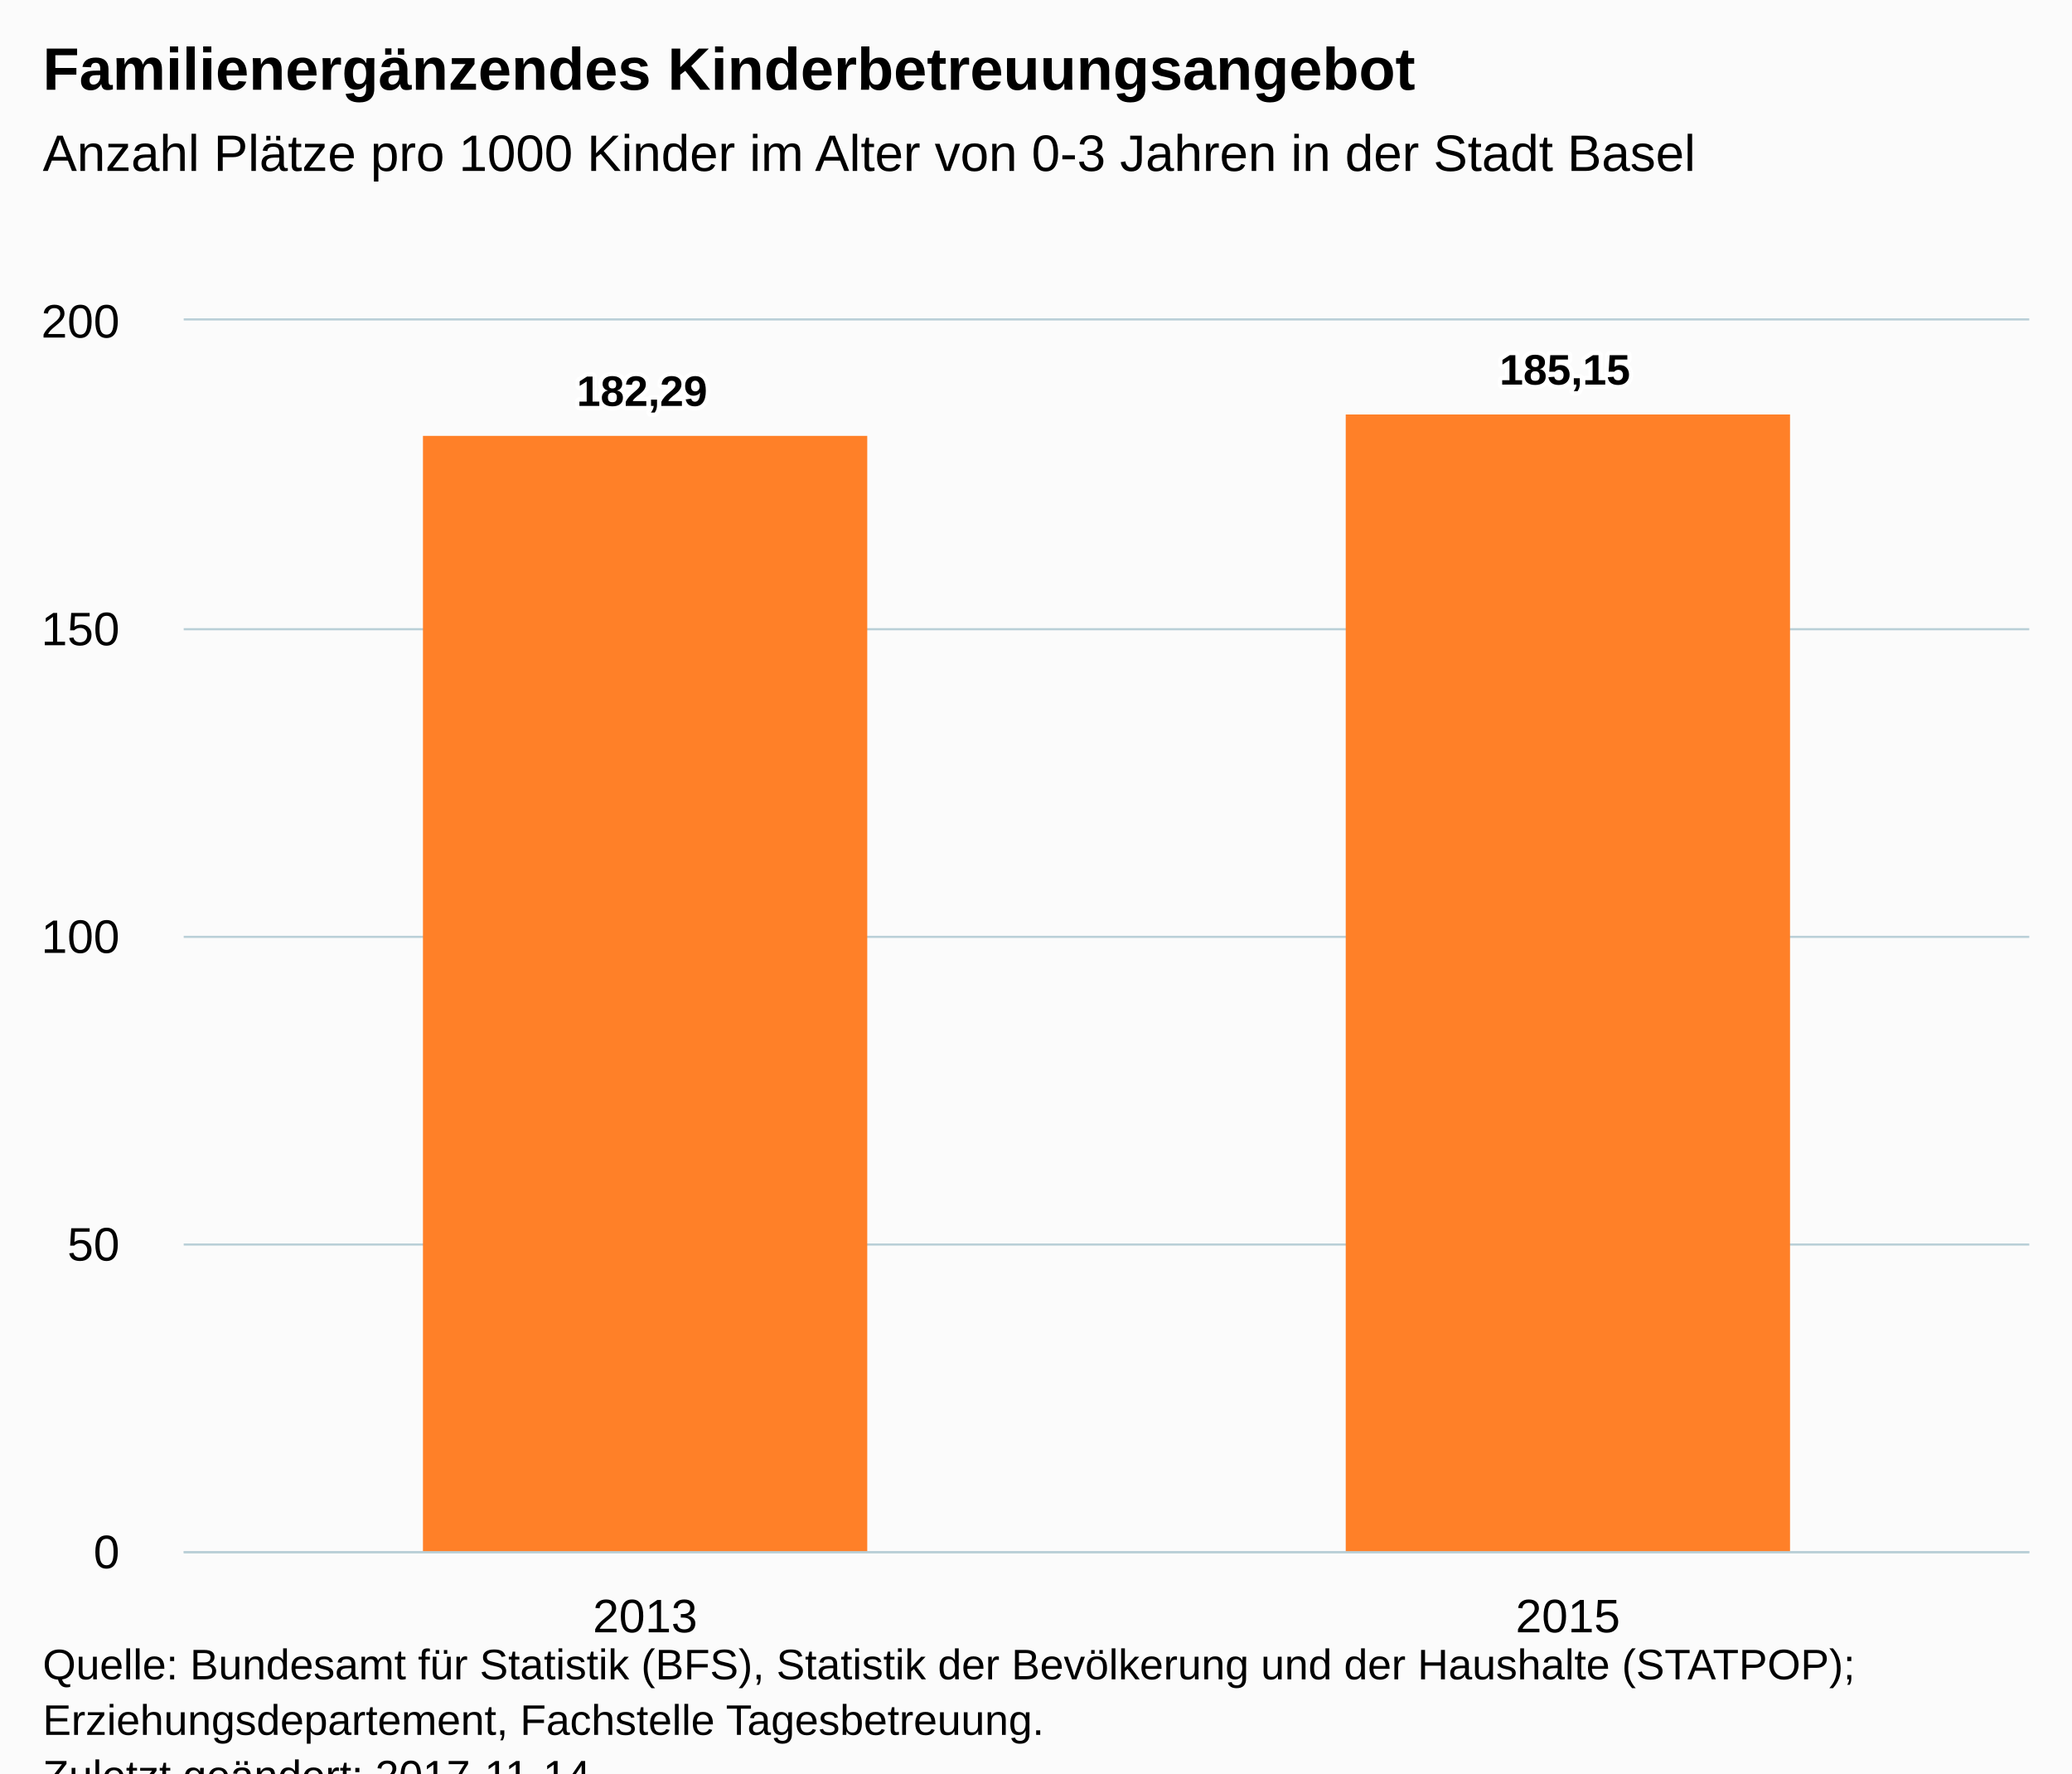
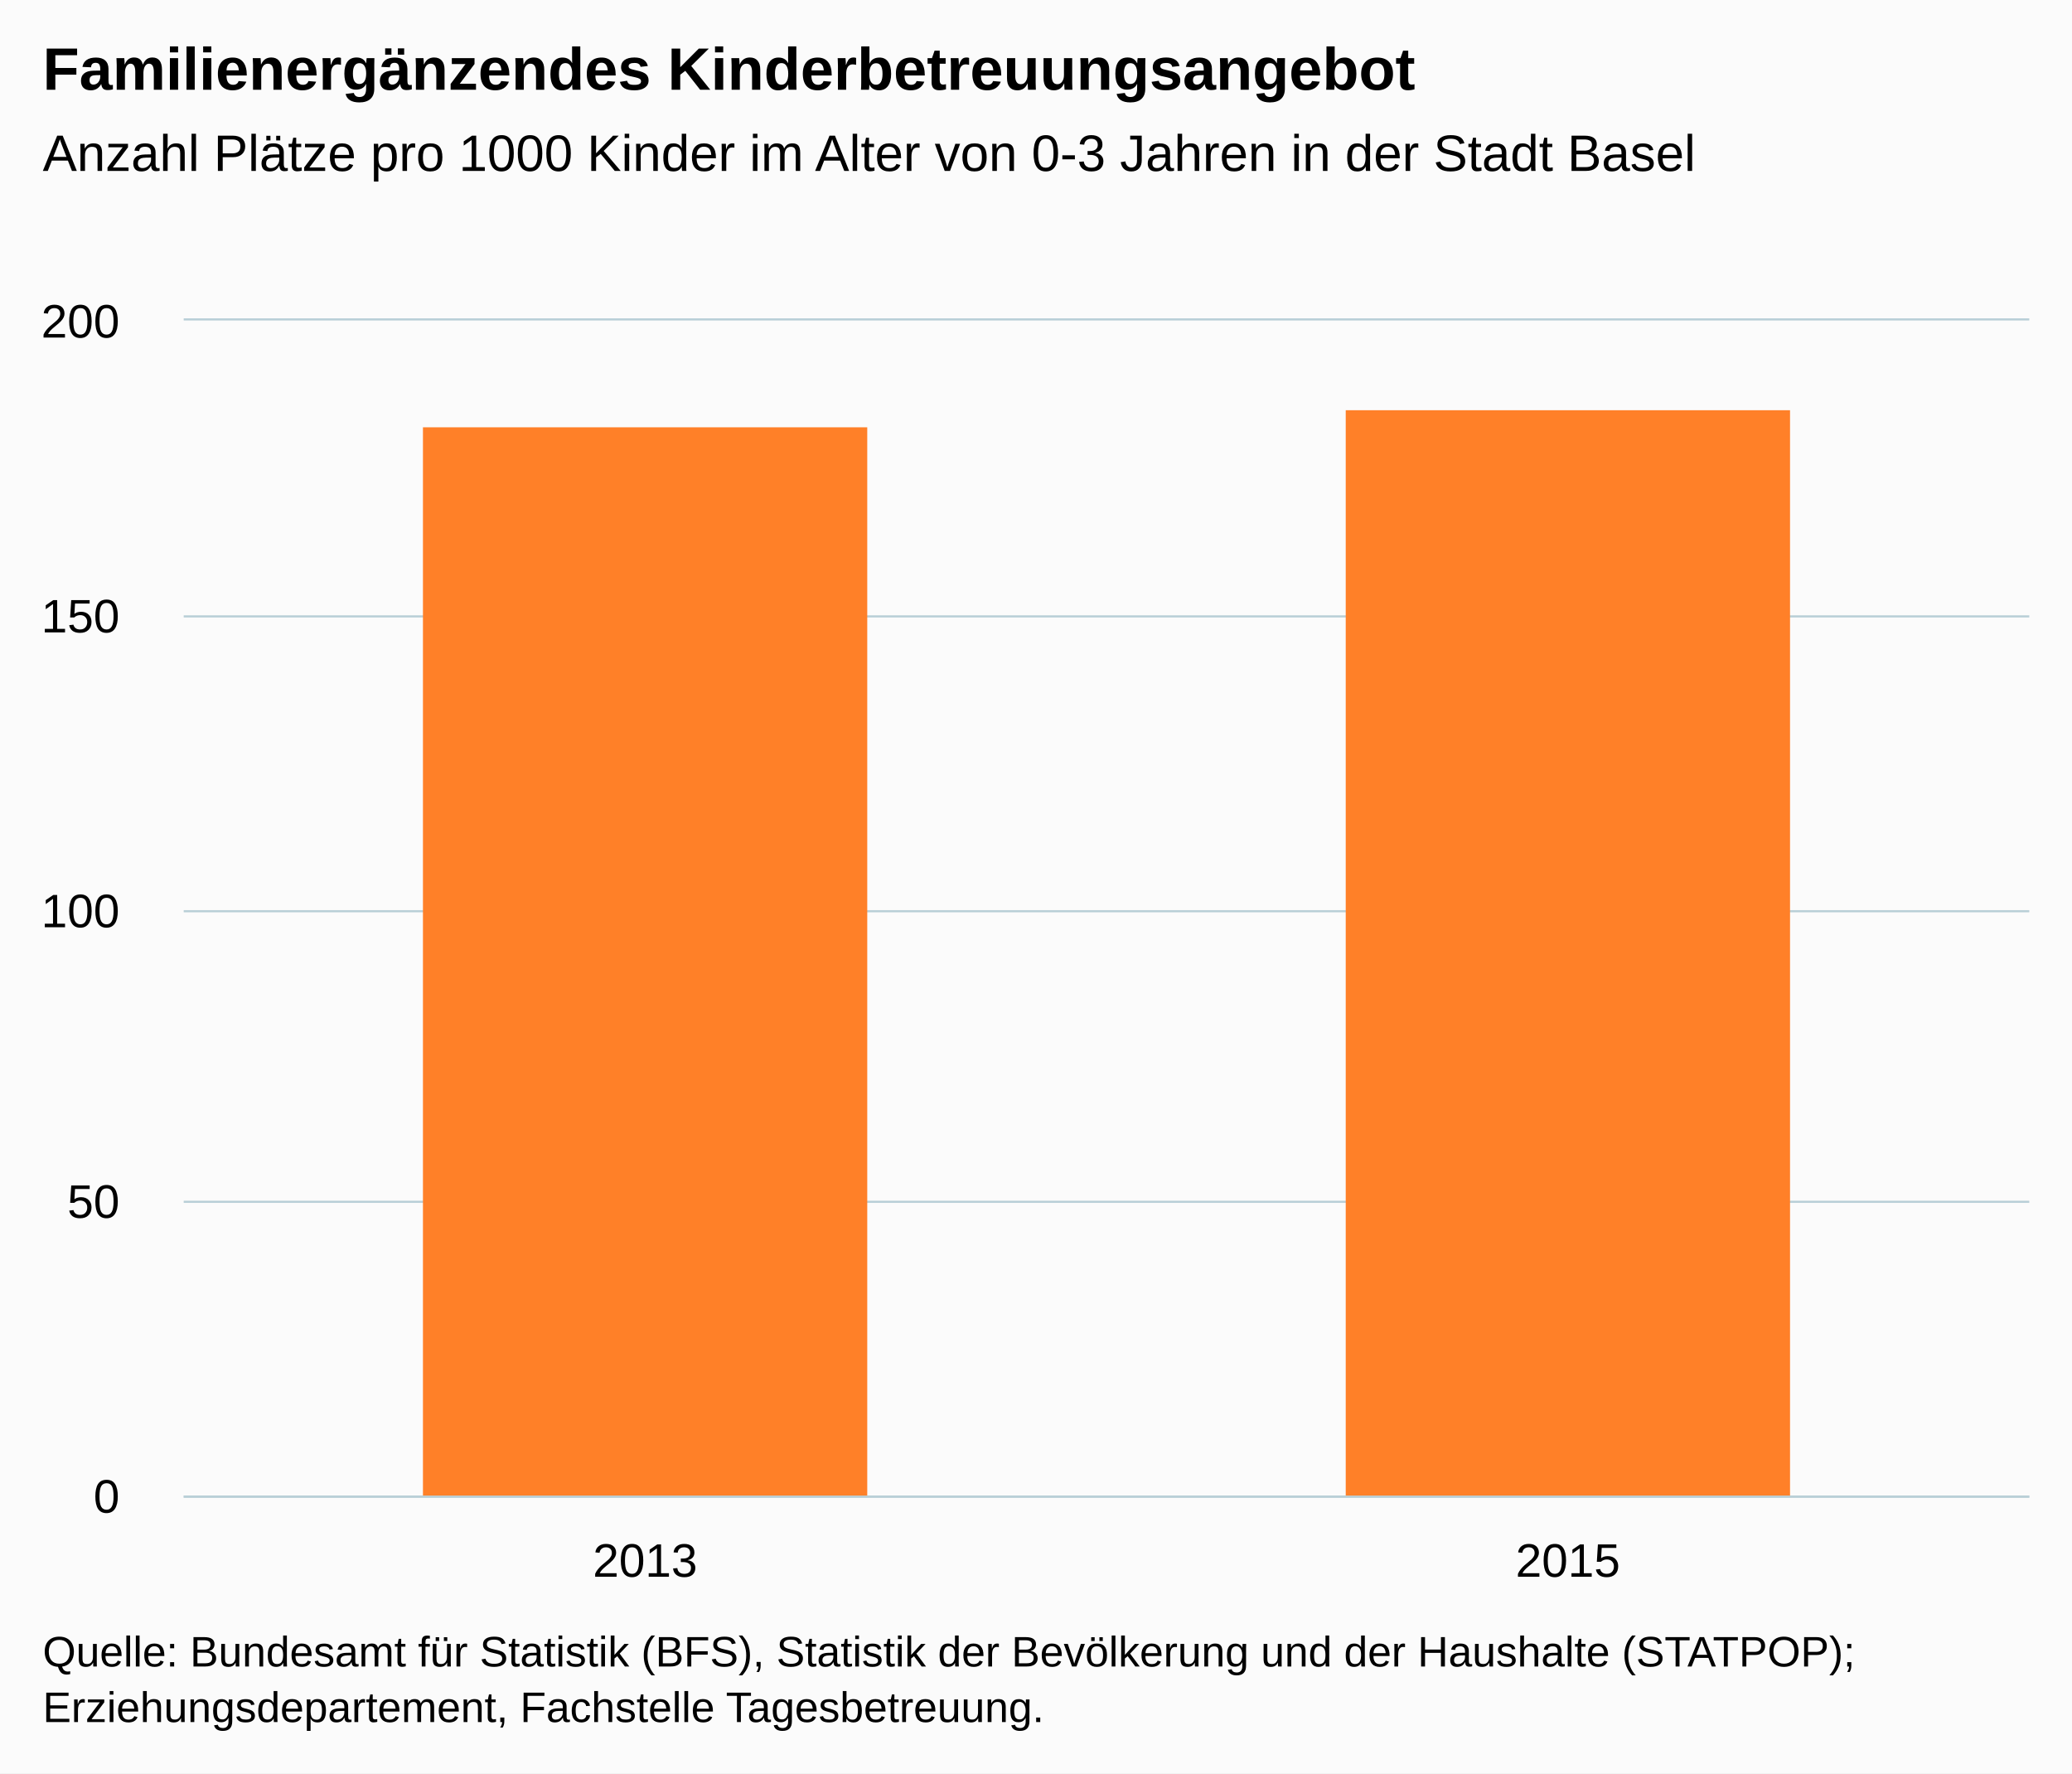
<svg xmlns="http://www.w3.org/2000/svg" version="1.1" class="highcharts-root" style="font-family:Arial;font-size:12px;" viewBox="0 0 485 415">
  <defs>
-     <clipPath id="highcharts-kdujo2t-6">
-       <rect x="0" y="0" width="432" height="288" fill="none" />
+     <clipPath id="highcharts-dzaqbay-6">
+       <rect x="0" y="0" width="432" height="275" fill="none" />
    </clipPath>
-     <clipPath id="highcharts-kdujo2t-7">
-       <rect x="0" y="0" width="432" height="288" fill="none" />
+     <clipPath id="highcharts-dzaqbay-7">
+       <rect x="0" y="0" width="432" height="275" fill="none" />
    </clipPath>
  </defs>
-   <rect fill="#fbfbfb" class="highcharts-background" x="0" y="0" width="485" height="428" rx="0" ry="0" />
-   <rect fill="none" class="highcharts-plot-background" x="43" y="75" width="432" height="288" />
+   <rect fill="#fbfbfb" class="highcharts-background" x="0" y="0" width="485" height="415" rx="0" ry="0" />
+   <rect fill="none" class="highcharts-plot-background" x="43" y="75" width="432" height="275" />
  <g class="highcharts-pane-group" data-z-index="0" />
  <g class="highcharts-grid highcharts-xaxis-grid " data-z-index="1">
-     <path fill="none" data-z-index="1" class="highcharts-grid-line" d="M 258.5 75 L 258.5 363" opacity="1" />
-     <path fill="none" data-z-index="1" class="highcharts-grid-line" d="M 474.5 75 L 474.5 363" opacity="1" />
-     <path fill="none" data-z-index="1" class="highcharts-grid-line" d="M 42.5 75 L 42.5 363" opacity="1" />
+     <path fill="none" data-z-index="1" class="highcharts-grid-line" d="M 258.5 75 L 258.5 350" opacity="1" />
+     <path fill="none" data-z-index="1" class="highcharts-grid-line" d="M 474.5 75 L 474.5 350" opacity="1" />
+     <path fill="none" data-z-index="1" class="highcharts-grid-line" d="M 42.5 75 L 42.5 350" opacity="1" />
  </g>
  <g class="highcharts-grid highcharts-yaxis-grid " data-z-index="1">
-     <path fill="none" stroke="#B9CFD7" stroke-width="0.5" data-z-index="1" class="highcharts-grid-line" d="M 43 363.25 L 475 363.25" opacity="1" />
-     <path fill="none" stroke="#B9CFD7" stroke-width="0.5" data-z-index="1" class="highcharts-grid-line" d="M 43 291.25 L 475 291.25" opacity="1" />
-     <path fill="none" stroke="#B9CFD7" stroke-width="0.5" data-z-index="1" class="highcharts-grid-line" d="M 43 219.25 L 475 219.25" opacity="1" />
-     <path fill="none" stroke="#B9CFD7" stroke-width="0.5" data-z-index="1" class="highcharts-grid-line" d="M 43 147.25 L 475 147.25" opacity="1" />
+     <path fill="none" stroke="#B9CFD7" stroke-width="0.5" data-z-index="1" class="highcharts-grid-line" d="M 43 350.25 L 475 350.25" opacity="1" />
+     <path fill="none" stroke="#B9CFD7" stroke-width="0.5" data-z-index="1" class="highcharts-grid-line" d="M 43 281.25 L 475 281.25" opacity="1" />
+     <path fill="none" stroke="#B9CFD7" stroke-width="0.5" data-z-index="1" class="highcharts-grid-line" d="M 43 213.25 L 475 213.25" opacity="1" />
+     <path fill="none" stroke="#B9CFD7" stroke-width="0.5" data-z-index="1" class="highcharts-grid-line" d="M 43 144.25 L 475 144.25" opacity="1" />
    <path fill="none" stroke="#B9CFD7" stroke-width="0.5" data-z-index="1" class="highcharts-grid-line" d="M 43 74.75 L 475 74.75" opacity="1" />
  </g>
-   <rect fill="none" class="highcharts-plot-border" data-z-index="1" x="43" y="75" width="432" height="288" />
+   <rect fill="none" class="highcharts-plot-border" data-z-index="1" x="43" y="75" width="432" height="275" />
  <g class="highcharts-axis highcharts-xaxis " data-z-index="2">
-     <path fill="none" class="highcharts-axis-line" stroke="#B9CFD7" stroke-width="0.5" data-z-index="7" d="M 43 363.25 L 475 363.25" />
+     <path fill="none" class="highcharts-axis-line" stroke="#B9CFD7" stroke-width="0.5" data-z-index="7" d="M 43 350.25 L 475 350.25" />
  </g>
  <g class="highcharts-axis highcharts-yaxis " data-z-index="2">
-     <path fill="none" class="highcharts-axis-line" data-z-index="7" d="M 43 75 L 43 363" />
+     <path fill="none" class="highcharts-axis-line" data-z-index="7" d="M 43 75 L 43 350" />
  </g>
  <g class="highcharts-series-group" data-z-index="3">
-     <g data-z-index="0.1" class="highcharts-series highcharts-series-0 highcharts-column-series " transform="translate(43,75) scale(1 1)" clip-path="url(#highcharts-kdujo2t-7)">
-       <rect x="56" y="27" width="104" height="262" fill="#ff8028" class="highcharts-point" />
-       <rect x="272" y="22" width="104" height="267" fill="#ff8028" class="highcharts-point" />
+     <g data-z-index="0.1" class="highcharts-series highcharts-series-0 highcharts-column-series " transform="translate(43,75) scale(1 1)" clip-path="url(#highcharts-dzaqbay-7)">
+       <rect x="56" y="25" width="104" height="251" fill="#ff8028" class="highcharts-point" />
+       <rect x="272" y="21" width="104" height="255" fill="#ff8028" class="highcharts-point" />
    </g>
    <g data-z-index="0.1" class="highcharts-markers highcharts-series-0 highcharts-column-series " transform="translate(43,75) scale(1 1)" clip-path="none" />
  </g>
  <text x="10" text-anchor="start" class="highcharts-title" data-z-index="4" style="color:#000000;font-size:14px;font-weight:bold;fill:#000000;" y="21">
    <tspan>Familienergänzendes Kinderbetreuungsangebot</tspan>
  </text>
  <text x="10" text-anchor="start" class="highcharts-subtitle" data-z-index="4" style="color:#000000;font-size:12px;font-weight:normal;font-family:Arial;fill:#000000;" y="40">
    <tspan>Anzahl Plätze pro 1000 Kinder im Alter von 0-3 Jahren in der Stadt Basel</tspan>
  </text>
-   <g data-z-index="6" class="highcharts-data-labels highcharts-series-0 highcharts-column-series " visibility="visible" transform="translate(43,75) scale(1 1)">
-     <g class="highcharts-label highcharts-data-label highcharts-data-label-color-undefined " data-z-index="1" transform="translate(87,5)">
-       <text x="5" data-z-index="1" style="font-size:10px;font-weight:bold;color:#000000;fill:#000000;" y="15">
-         <tspan x="5" y="15" class="highcharts-text-outline" fill="#FFFFFF" stroke="#FFFFFF" stroke-width="2px" stroke-linejoin="round" style="">182,29</tspan>
-         <tspan x="5" y="15">182,29</tspan>
-       </text>
-     </g>
-     <g class="highcharts-label highcharts-data-label highcharts-data-label-color-undefined " data-z-index="1" transform="translate(303,0)">
-       <text x="5" data-z-index="1" style="font-size:10px;font-weight:bold;color:#000000;fill:#000000;" y="15">
-         <tspan x="5" y="15" class="highcharts-text-outline" fill="#FFFFFF" stroke="#FFFFFF" stroke-width="2px" stroke-linejoin="round">185,15</tspan>
-         <tspan x="5" y="15">185,15</tspan>
-       </text>
-     </g>
-   </g>
  <g class="highcharts-axis-labels highcharts-xaxis-labels " data-z-index="7">
-     <text x="151" style="color:#000000;cursor:default;font-size:11px;fill:#000000;" text-anchor="middle" transform="translate(0,0)" y="382" opacity="1">2013</text>
-     <text x="367" style="color:#000000;cursor:default;font-size:11px;fill:#000000;" text-anchor="middle" transform="translate(0,0)" y="382" opacity="1">2015</text>
+     <text x="151" style="color:#000000;cursor:default;font-size:11px;fill:#000000;" text-anchor="middle" transform="translate(0,0)" y="369" opacity="1">2013</text>
+     <text x="367" style="color:#000000;cursor:default;font-size:11px;fill:#000000;" text-anchor="middle" transform="translate(0,0)" y="369" opacity="1">2015</text>
  </g>
  <g class="highcharts-axis-labels highcharts-yaxis-labels " data-z-index="7">
-     <text x="28" style="color:#000000;cursor:default;font-size:11px;fill:#000000;" text-anchor="end" transform="translate(0,0)" y="367" opacity="1">0</text>
-     <text x="28" style="color:#000000;cursor:default;font-size:11px;fill:#000000;" text-anchor="end" transform="translate(0,0)" y="295" opacity="1">50</text>
-     <text x="28" style="color:#000000;cursor:default;font-size:11px;fill:#000000;" text-anchor="end" transform="translate(0,0)" y="223" opacity="1">100</text>
-     <text x="28" style="color:#000000;cursor:default;font-size:11px;fill:#000000;" text-anchor="end" transform="translate(0,0)" y="151" opacity="1">150</text>
+     <text x="28" style="color:#000000;cursor:default;font-size:11px;fill:#000000;" text-anchor="end" transform="translate(0,0)" y="354" opacity="1">0</text>
+     <text x="28" style="color:#000000;cursor:default;font-size:11px;fill:#000000;" text-anchor="end" transform="translate(0,0)" y="285" opacity="1">50</text>
+     <text x="28" style="color:#000000;cursor:default;font-size:11px;fill:#000000;" text-anchor="end" transform="translate(0,0)" y="217" opacity="1">100</text>
+     <text x="28" style="color:#000000;cursor:default;font-size:11px;fill:#000000;" text-anchor="end" transform="translate(0,0)" y="148" opacity="1">150</text>
    <text x="28" style="color:#000000;cursor:default;font-size:11px;fill:#000000;" text-anchor="end" transform="translate(0,0)" y="79" opacity="1">200</text>
  </g>
-   <text x="10" class="highcharts-credits" text-anchor="start" data-z-index="8" style="cursor:default;color:#000000;font-size:10px;fill:#000000;" y="393">
+   <text x="10" class="highcharts-credits" text-anchor="start" data-z-index="8" style="cursor:default;color:#000000;font-size:10px;fill:#000000;" y="390">
    <tspan>Quelle: Bundesamt für Statistik (BFS), Statistik der Bevölkerung und der Haushalte (STATPOP);</tspan>
    <tspan x="10" dy="13">Erziehungsdepartement, Fachstelle Tagesbetreuung.</tspan>
-     <tspan x="10" dy="13">Zuletzt geändert: 2017-11-14</tspan>
  </text>
</svg>
